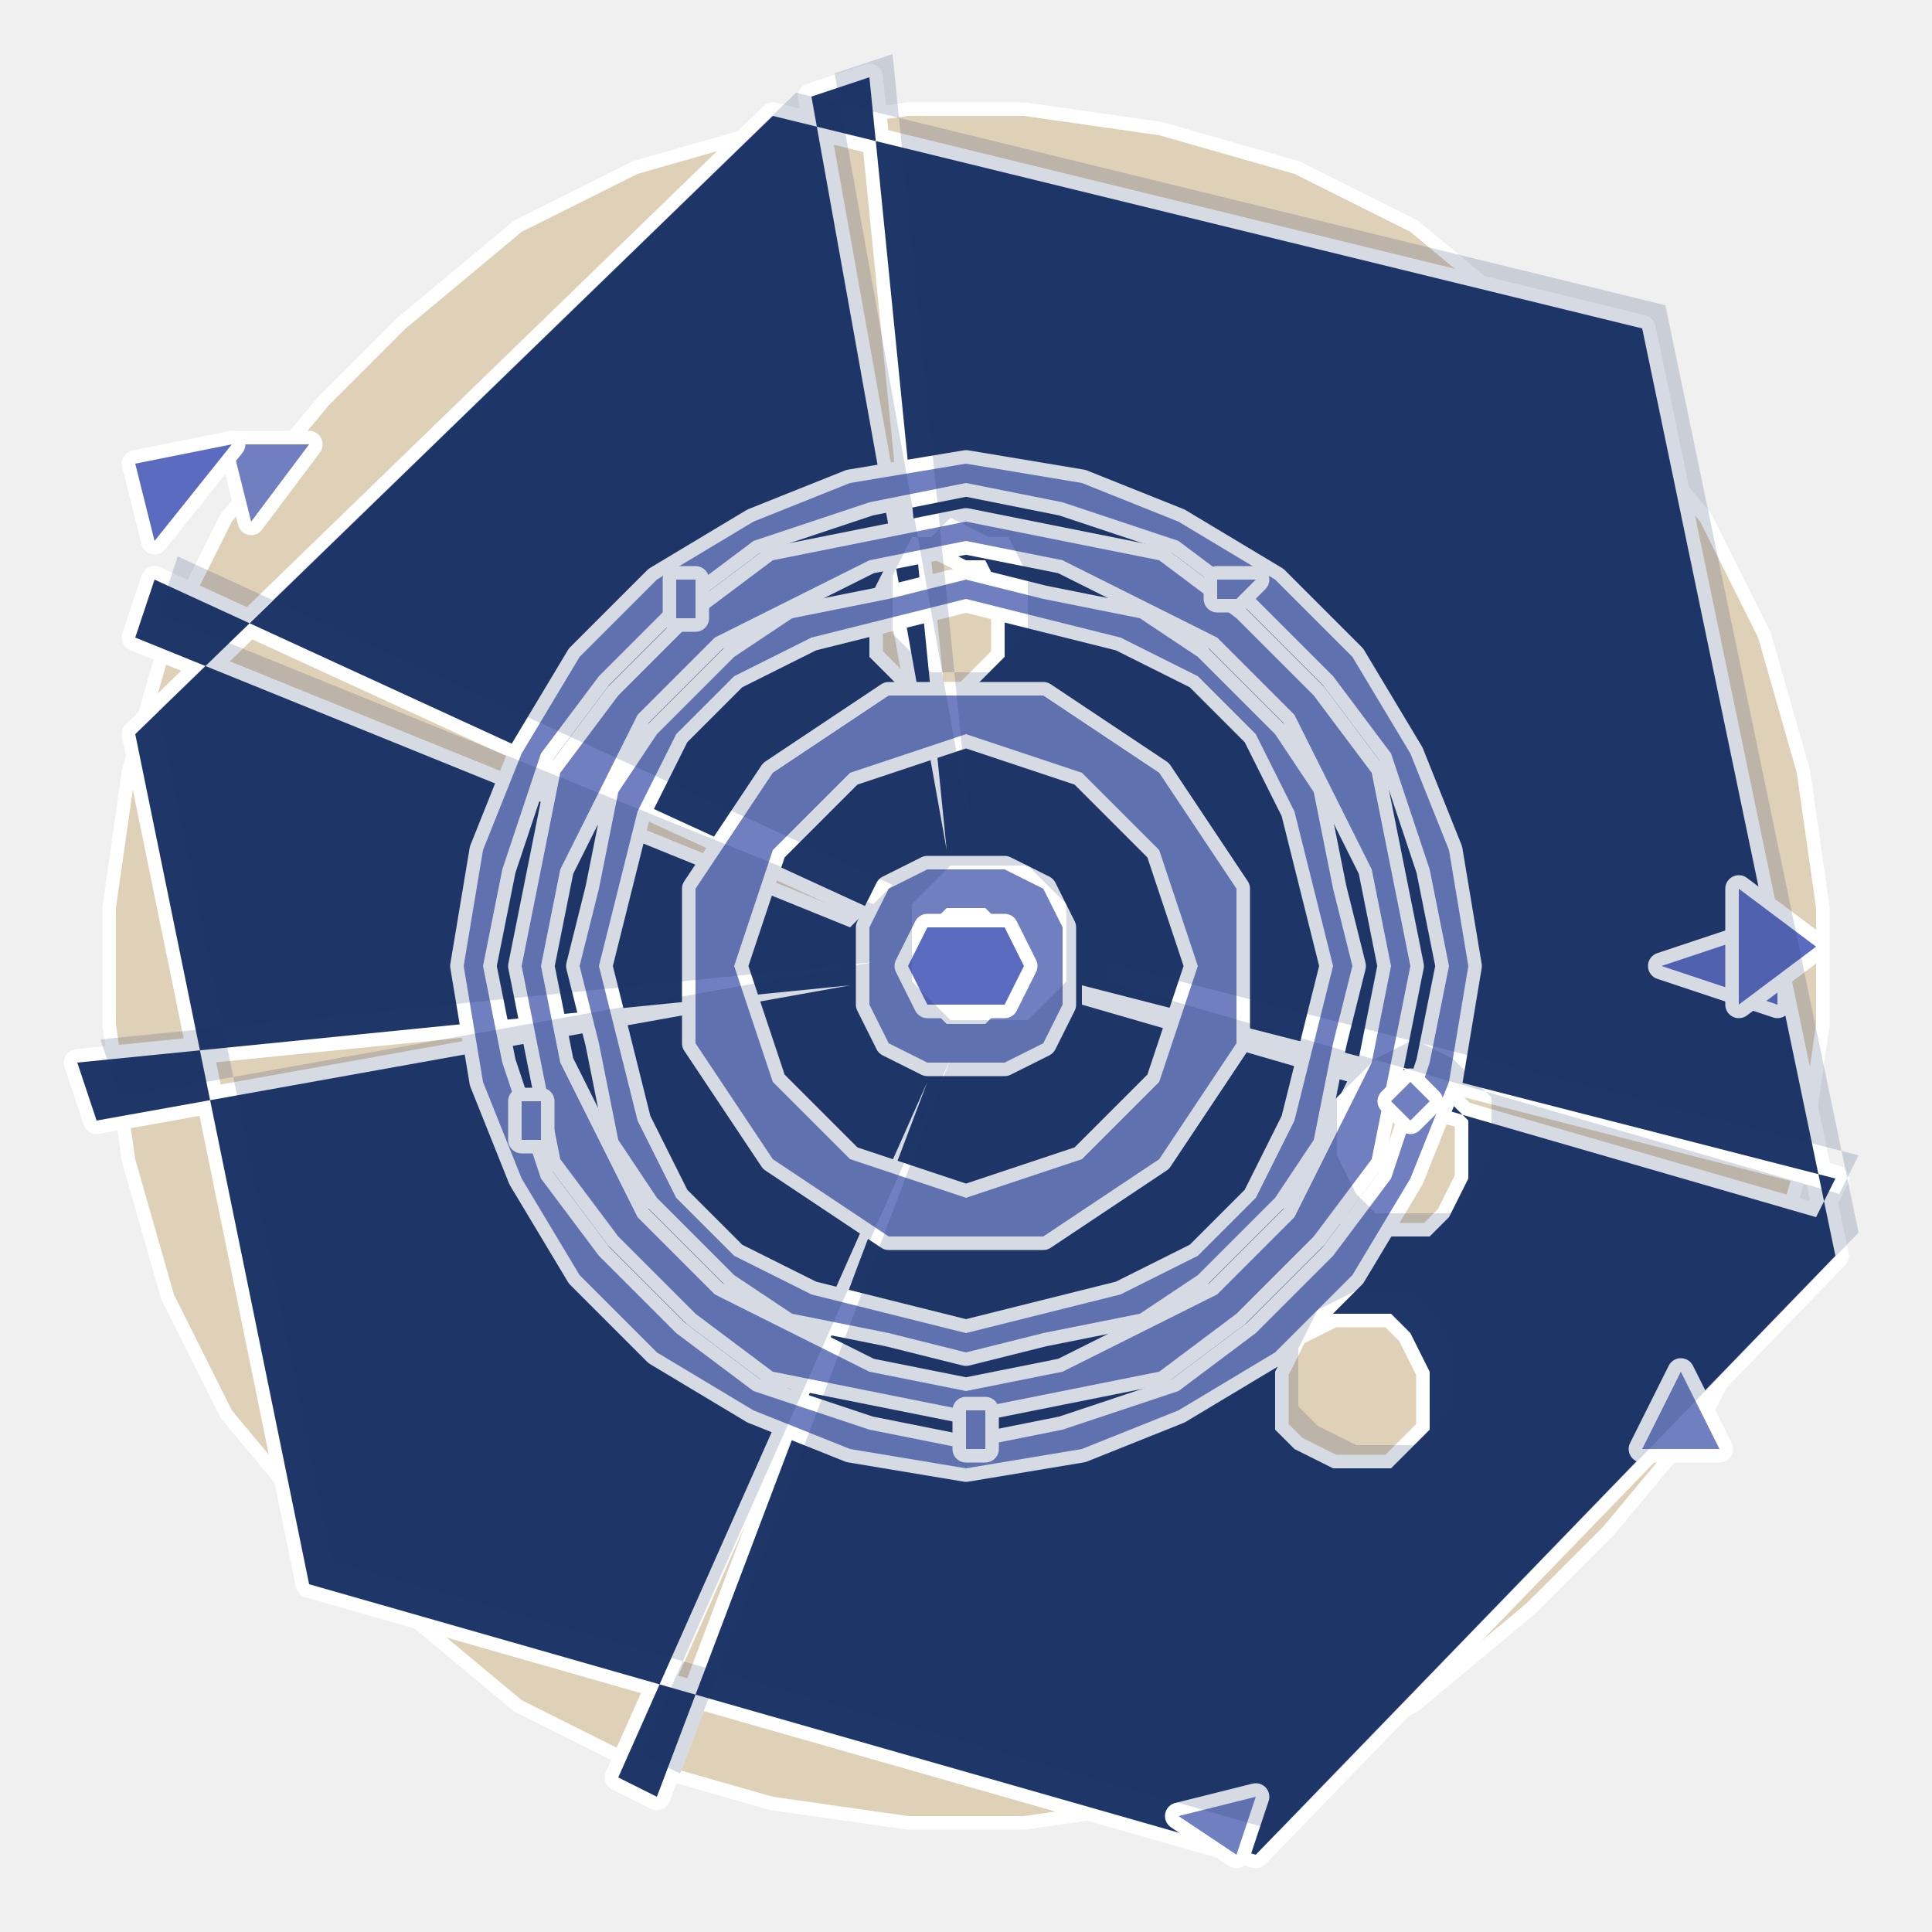
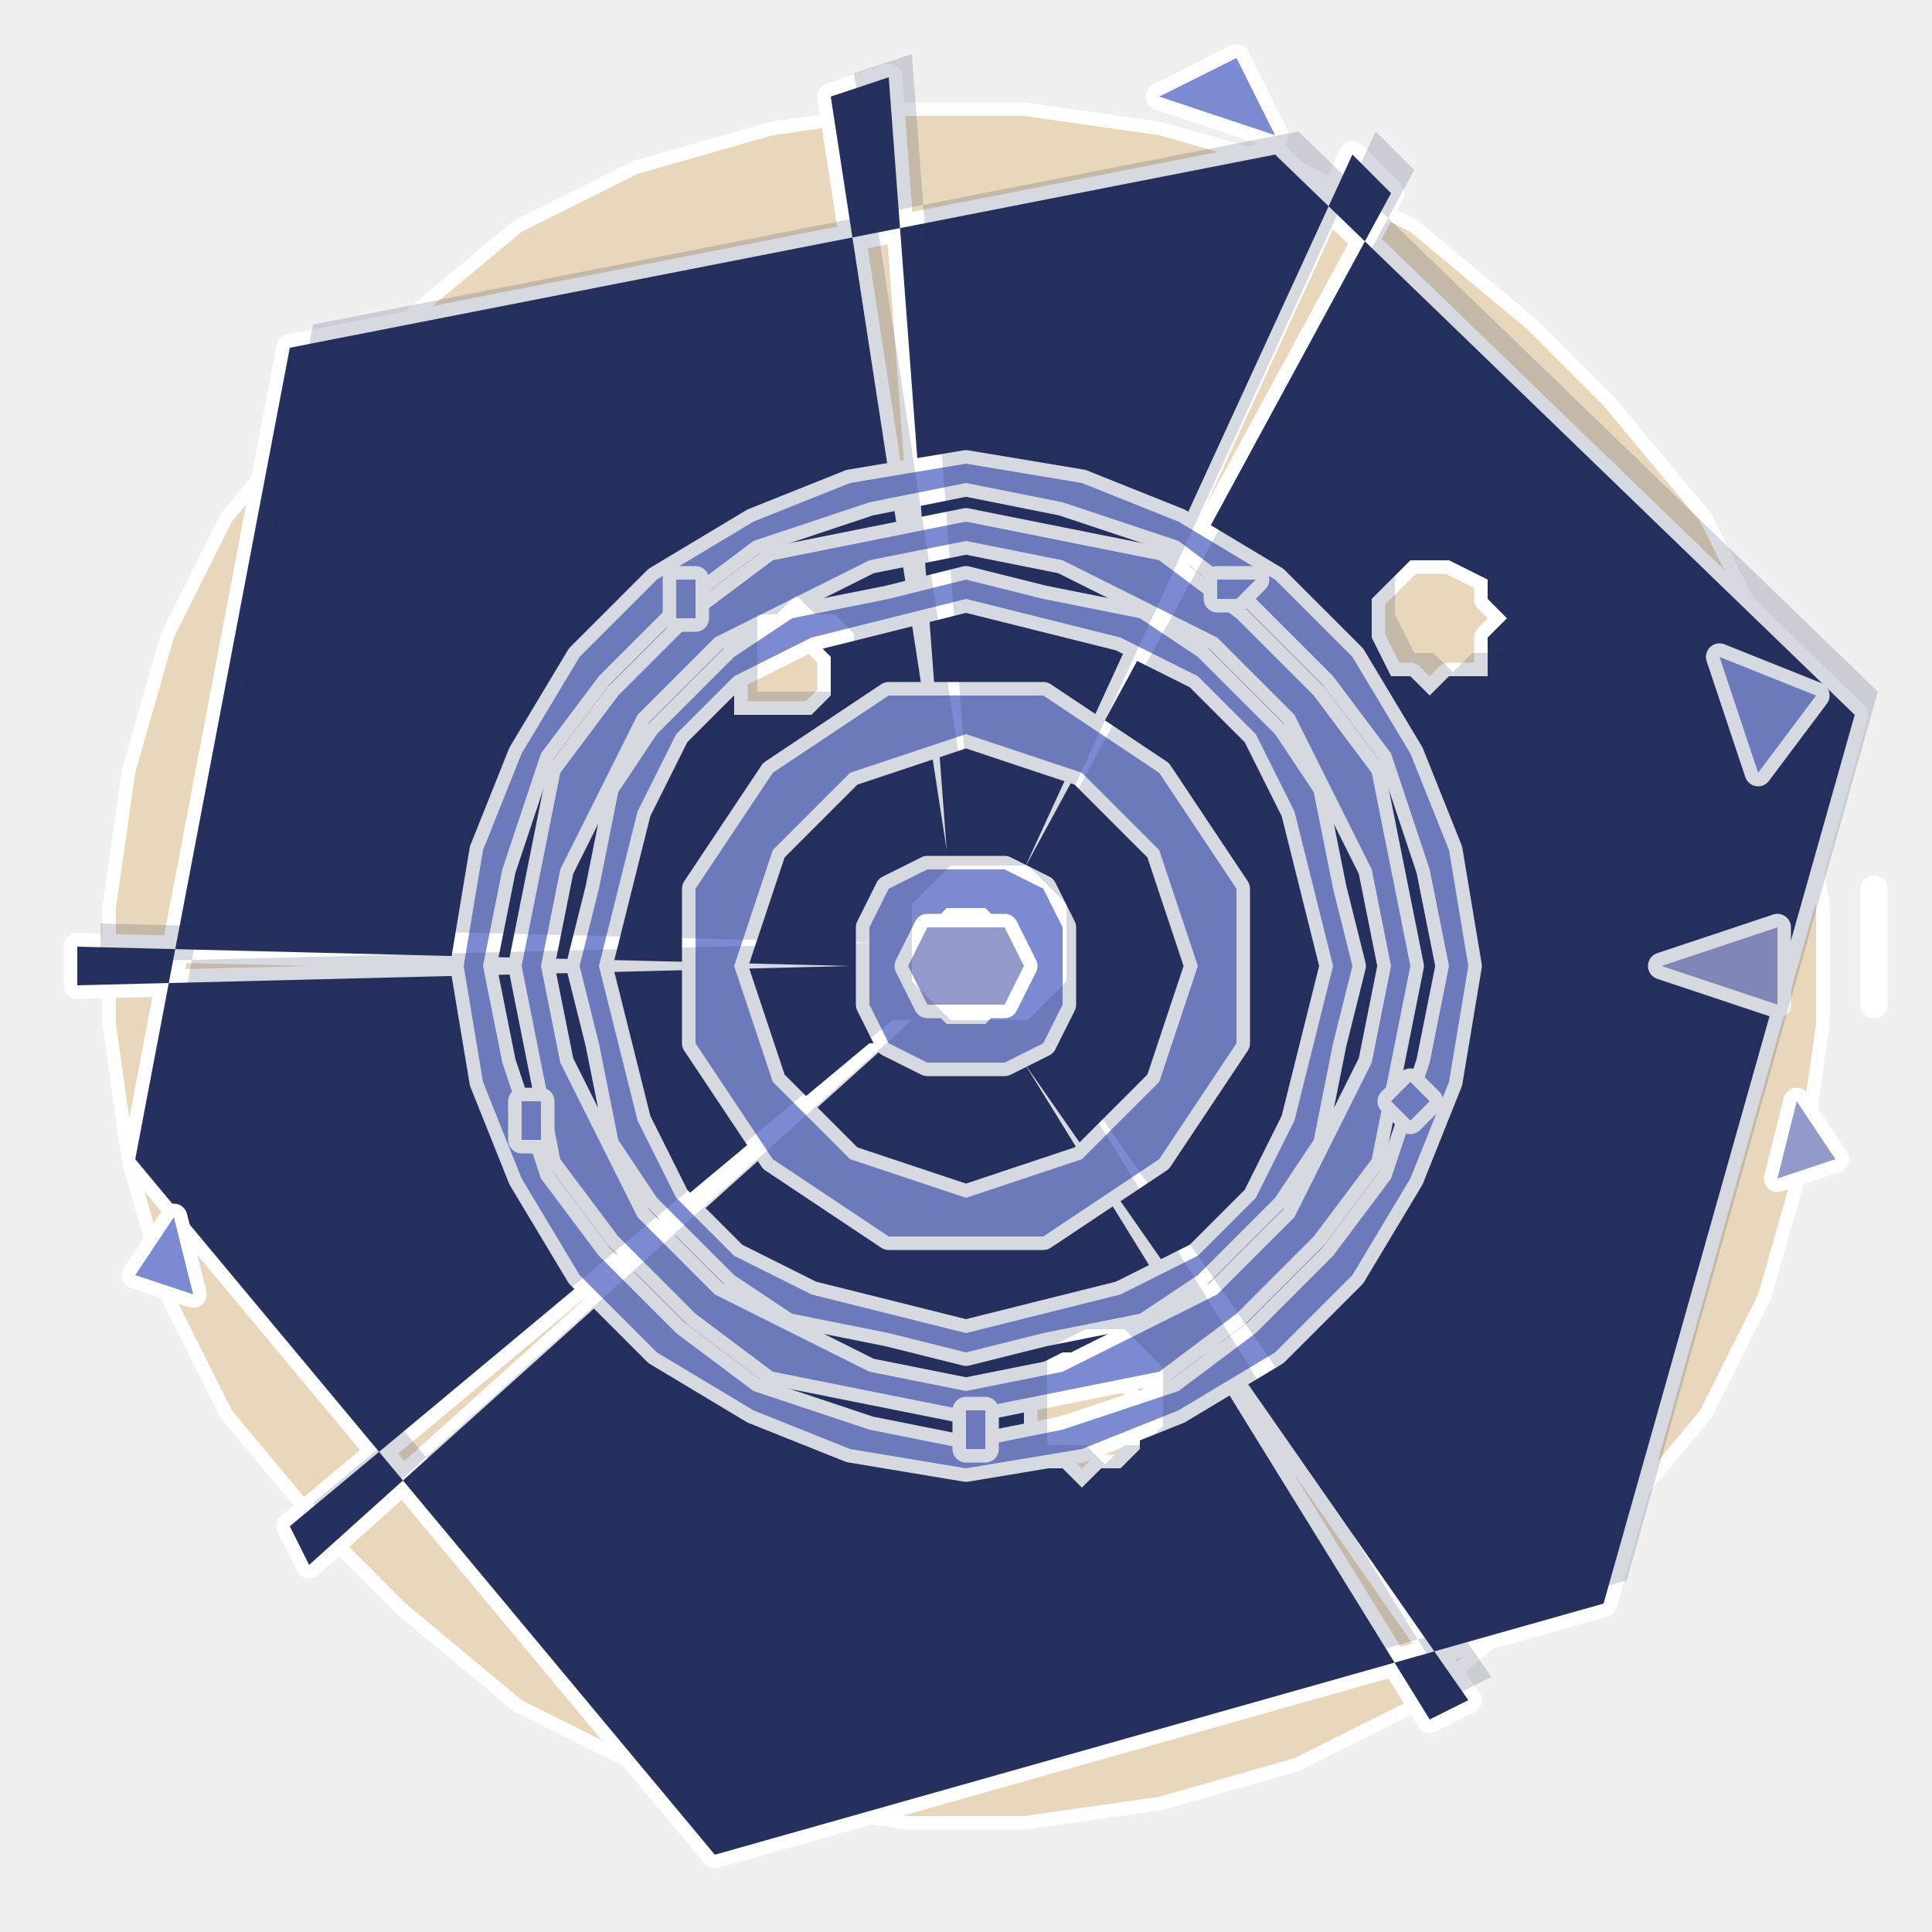
<svg xmlns="http://www.w3.org/2000/svg" viewBox="0 0 100 100" role="img" aria-label="@playform/ets-hook-dsh-edit-suggester - spike-star">
  <style>
		@media (prefers-reduced-motion: no-preference) {
			.ets-hook-dsh-edit-suggester-scene * { transform-box: view-box; transform-origin: 50% 50%; }
- 		.ets-hook-dsh-edit-suggester-counter { animation: ets-hook-dsh-edit-suggester-counter 21s linear -6s infinite; }
+ 		.ets-hook-dsh-edit-suggester-counter { animation: ets-hook-dsh-edit-suggester-counter 21s linear -2s infinite; }
		@keyframes ets-hook-dsh-edit-suggester-counter { to { transform: rotate(-360deg); } }
- 		.ets-hook-dsh-edit-suggester-breathe { animation: ets-hook-dsh-edit-suggester-breathe 5s ease-in-out -6s infinite; }
+ 		.ets-hook-dsh-edit-suggester-breathe { animation: ets-hook-dsh-edit-suggester-breathe 7s ease-in-out -2s infinite; }
		@keyframes ets-hook-dsh-edit-suggester-breathe { 50% { transform: scale(1.06); opacity: 0.85; } }
		.ets-hook-dsh-edit-suggester-fire { animation: ets-hook-dsh-edit-suggester-fire 3.1s ease-in-out infinite; }
		@keyframes ets-hook-dsh-edit-suggester-fire { 0%, 100% { opacity: 0.35; } 50% { opacity: 1; } }
- 		.ets-hook-dsh-edit-suggester-twinkle { animation: ets-hook-dsh-edit-suggester-twinkle 10s ease-in-out -6s infinite; }
+ 		.ets-hook-dsh-edit-suggester-twinkle { animation: ets-hook-dsh-edit-suggester-twinkle 7s ease-in-out -2s infinite; }
		@keyframes ets-hook-dsh-edit-suggester-twinkle { 0%, 100% { transform: scale(0.94); opacity: 0.4; } 50% { transform: scale(1.06); opacity: 1; } }
- 		.ets-hook-dsh-edit-suggester-trace { animation: ets-hook-dsh-edit-suggester-trace 4s ease-in-out -6s infinite; }
+ 		.ets-hook-dsh-edit-suggester-trace { animation: ets-hook-dsh-edit-suggester-trace 5s ease-in-out -2s infinite; }
		@keyframes ets-hook-dsh-edit-suggester-trace { 0%, 100% { transform: translate(0, 0); opacity: 1; } 50% { transform: translate(1.4px, -1.4px); opacity: 0.35; } }
		}
	</style>
  <defs>
    <path id="ets-hook-dsh-edit-suggester-0" d="M91,67 L88,73 L83,79 L79,83 L73,88 L67,91 L60,93 L53,94 L47,94 L40,93 L33,91 L27,88 L21,83 L17,79 L12,73 L9,67 L7,60 L6,53 L6,47 L7,40 L9,33 L12,27 L17,21 L21,17 L27,12 L33,9 L40,7 L47,6 L53,6 L60,7 L67,9 L73,12 L79,17 L83,21 L88,27 L91,33 L93,40 L94,47 L94,53 L93,60 Z" />
-     <path id="ets-hook-dsh-edit-suggester-1" d="M20,40 L19,42 L17,42 L16,42 L15,40 L16,38 L17,38 L19,38 Z" />
-     <path id="ets-hook-dsh-edit-suggester-2" d="M83,35 L82,37 L81,37 L79,37 L78,35 L79,33 L81,33 L82,33 Z" />
-     <path id="ets-hook-dsh-edit-suggester-3" d="M27,73 L26,74 L25,75 L23,74 L22,73 L23,71 L25,70 L26,71 Z" />
-     <path id="ets-hook-dsh-edit-suggester-4" d="M95,65 L65,96 L16,82 L7,38 L40,6 L85,17 Z M56,51 L95,61 L94,63 L56,52 Z M52,32 L52,34 L51,35 L50,36 L48,36 L47,36 L46,35 L45,34 L45,32 L45,31 L46,29 L47,29 L48,28 L50,29 L51,29 L52,31 Z M48,56 L34,93 L32,92 L48,56 Z M44,51 L5,58 L4,55 L44,51 Z M76,60 L76,61 L75,63 L74,64 L72,64 L70,64 L69,63 L68,61 L68,60 L68,58 L69,57 L70,56 L72,55 L74,56 L75,57 L76,58 Z M44,48 L7,33 L8,30 L45,47 Z M49,44 L42,5 L45,4 L49,44 Z M74,72 L74,74 L73,75 L72,76 L70,76 L69,76 L67,75 L66,74 L66,72 L66,71 L67,69 L69,68 L70,68 L72,68 L73,69 L74,71 Z M54,50 L54,52 L53,53 L52,54 L50,54 L48,54 L47,53 L46,52 L46,50 L46,48 L47,47 L48,46 L50,46 L52,46 L53,47 L54,48 Z" />
+     <path id="ets-hook-dsh-edit-suggester-1" d="M22,34 L22,36 L20,36 L18,36 L18,34 L18,32 L20,32 L22,32 Z" />
+     <path id="ets-hook-dsh-edit-suggester-2" d="M83,64 L83,66 L81,67 L79,66 L78,64 L79,63 L81,62 L83,63 Z" />
+     <path id="ets-hook-dsh-edit-suggester-3" d="M48,84 L48,85 L46,86 L44,85 L43,84 L44,82 L46,81 L48,82 Z" />
+     <path id="ets-hook-dsh-edit-suggester-4" d="M83,83 L37,96 L7,60 L15,18 L66,8 L96,37 Z M53,55 L76,88 L74,89 L53,55 Z M43,35 L43,36 L42,37 L41,37 L40,37 L39,37 L38,37 L38,36 L38,35 L38,34 L38,33 L39,33 L40,32 L41,33 L42,33 L43,34 Z M46,54 L16,81 L15,79 L45,54 Z M44,50 L4,51 L4,49 L44,50 Z M59,73 L59,75 L58,76 L57,76 L56,77 L55,76 L53,76 L53,75 L53,73 L53,72 L53,71 L55,70 L56,70 L57,70 L58,71 L59,72 Z M49,44 L43,5 L46,4 L49,44 Z M53,45 L70,8 L72,10 L53,45 Z M78,32 L77,33 L77,35 L75,35 L74,36 L73,35 L72,35 L71,33 L71,32 L71,31 L72,30 L73,29 L74,29 L75,29 L77,30 L77,31 Z M54,50 L54,52 L53,53 L52,54 L50,54 L48,54 L47,53 L46,52 L46,50 L46,48 L47,47 L48,46 L50,46 L52,46 L53,47 L54,48 Z" />
    <path id="ets-hook-dsh-edit-suggester-5" d="M64,50 L64,54 L62,57 L60,60 L57,62 L54,64 L50,64 L46,64 L43,62 L40,60 L38,57 L36,54 L36,50 L36,46 L38,43 L40,40 L43,38 L46,36 L50,36 L54,36 L57,38 L60,40 L62,43 L64,46 Z M62,50 L61,53 L60,56 L58,58 L56,60 L53,61 L50,62 L47,61 L44,60 L42,58 L40,56 L39,53 L38,50 L39,47 L40,44 L42,42 L44,40 L47,39 L50,38 L53,39 L56,40 L58,42 L60,44 L61,47 Z" />
    <path id="ets-hook-dsh-edit-suggester-6" d="M55,50 L55,52 L54,54 L52,55 L50,55 L48,55 L46,54 L45,52 L45,50 L45,48 L46,46 L48,45 L50,45 L52,45 L54,46 L55,48 Z M53,50 L53,51 L52,52 L51,53 L50,53 L49,53 L48,52 L47,51 L47,50 L47,49 L48,48 L49,47 L50,47 L51,47 L52,48 L53,49 Z" />
    <path id="ets-hook-dsh-edit-suggester-7" d="M92,48 L86,50 L92,52 Z" />
    <path id="ets-hook-dsh-edit-suggester-8" d="M70,50 L69,54 L68,59 L66,62 L62,66 L59,68 L54,69 L50,70 L46,69 L41,68 L38,66 L34,62 L32,59 L31,54 L30,50 L31,46 L32,41 L34,38 L38,34 L41,32 L46,31 L50,30 L54,31 L59,32 L62,34 L66,38 L68,41 L69,46 Z M69,50 L68,54 L67,58 L65,62 L62,65 L58,67 L54,68 L50,69 L46,68 L42,67 L38,65 L35,62 L33,58 L32,54 L31,50 L32,46 L33,42 L35,38 L38,35 L42,33 L46,32 L50,31 L54,32 L58,33 L62,35 L65,38 L67,42 L68,46 Z" />
    <path id="ets-hook-dsh-edit-suggester-9" d="M73,50 L72,55 L71,60 L68,64 L64,68 L60,71 L55,72 L50,73 L45,72 L40,71 L36,68 L32,64 L29,60 L28,55 L27,50 L28,45 L29,40 L32,36 L36,32 L40,29 L45,28 L50,27 L55,28 L60,29 L64,32 L68,36 L71,40 L72,45 Z M72,50 L71,55 L69,59 L67,63 L63,67 L59,69 L55,71 L50,72 L45,71 L41,69 L37,67 L33,63 L31,59 L29,55 L28,50 L29,45 L31,41 L33,37 L37,33 L41,31 L45,29 L50,28 L55,29 L59,31 L63,33 L67,37 L69,41 L71,45 Z" />
    <path id="ets-hook-dsh-edit-suggester-10" d="M76,50 L75,56 L73,61 L70,66 L66,70 L61,73 L56,75 L50,76 L44,75 L39,73 L34,70 L30,66 L27,61 L25,56 L24,50 L25,44 L27,39 L30,34 L34,30 L39,27 L44,25 L50,24 L56,25 L61,27 L66,30 L70,34 L73,39 L75,44 Z M75,50 L74,55 L72,61 L69,65 L65,69 L61,72 L55,74 L50,75 L45,74 L39,72 L35,69 L31,65 L28,61 L26,55 L25,50 L26,45 L28,39 L31,35 L35,31 L39,28 L45,26 L50,25 L55,26 L61,28 L65,31 L69,35 L72,39 L74,45 Z" />
    <path id="ets-hook-dsh-edit-suggester-11" d="M74,57 L73,58 L73,58 L72,57 L73,56 L73,56 Z" />
    <path id="ets-hook-dsh-edit-suggester-12" d="M51,74 L51,75 L50,75 L50,74 L50,73 L51,73 Z" />
    <path id="ets-hook-dsh-edit-suggester-13" d="M28,58 L28,59 L27,59 L27,58 L27,57 L28,57 Z" />
    <path id="ets-hook-dsh-edit-suggester-14" d="M36,31 L36,32 L35,32 L35,31 L35,30 L36,30 Z" />
-     <path id="ets-hook-dsh-edit-suggester-15" d="M13,27 L12,23 L16,23 Z" />
+     <path id="ets-hook-dsh-edit-suggester-15" d="M10,67 L7,66 L9,63 Z" />
    <path id="ets-hook-dsh-edit-suggester-16" d="M65,30 L64,31 L63,31 L63,30 L63,30 L64,30 Z" />
-     <path id="ets-hook-dsh-edit-suggester-17" d="M90,46 L94,49 L90,52 Z" />
-     <path id="ets-hook-dsh-edit-suggester-18" d="M65,93 L64,96 L61,94 Z" />
-     <path id="ets-hook-dsh-edit-suggester-19" d="M8,28 L7,24 L12,23 Z" />
-     <path id="ets-hook-dsh-edit-suggester-20" d="M87,71 L89,75 L85,75 Z" />
+     <path id="ets-hook-dsh-edit-suggester-17" d="M97,46 L97,49 L97,52 Z" />
+     <path id="ets-hook-dsh-edit-suggester-18" d="M60,5 L64,3 L66,7 Z" />
+     <path id="ets-hook-dsh-edit-suggester-19" d="M93,57 L95,60 L92,61 Z" />
+     <path id="ets-hook-dsh-edit-suggester-20" d="M89,34 L94,36 L91,40 Z" />
    <path id="ets-hook-dsh-edit-suggester-21" d="M53,50 L52,52 L51,52 L49,52 L48,52 L47,50 L48,48 L49,48 L51,48 L52,48 Z" />
  </defs>
  <g class="ets-hook-dsh-edit-suggester-scene">
-     <g fill="#DFD0B8" fill-opacity="1" fill-rule="evenodd" stroke="#ffffff" stroke-width="1.4" stroke-linejoin="round" paint-order="stroke fill">
+     <g fill="#E8D7BA" fill-opacity="1" fill-rule="evenodd" stroke="#ffffff" stroke-width="1.4" stroke-linejoin="round" paint-order="stroke fill">
      <use class="ets-hook-dsh-edit-suggester-breathe" href="#ets-hook-dsh-edit-suggester-0" />
    </g>
-     <g fill="#6F7FC0" fill-opacity="1" fill-rule="evenodd" stroke="#ffffff" stroke-width="1.4" stroke-linejoin="round" paint-order="stroke fill">
-       <use class="ets-hook-dsh-edit-suggester-fire" style="animation-delay:-6.00s" href="#ets-hook-dsh-edit-suggester-1" />
-       <use class="ets-hook-dsh-edit-suggester-fire" style="animation-delay:-6.18s" href="#ets-hook-dsh-edit-suggester-2" />
-       <use class="ets-hook-dsh-edit-suggester-fire" style="animation-delay:-6.36s" href="#ets-hook-dsh-edit-suggester-3" />
+     <g fill="#7C8AD1" fill-opacity="1" fill-rule="evenodd" stroke="#ffffff" stroke-width="1.4" stroke-linejoin="round" paint-order="stroke fill">
+       <use class="ets-hook-dsh-edit-suggester-fire" style="animation-delay:-2.00s" href="#ets-hook-dsh-edit-suggester-1" />
+       <use class="ets-hook-dsh-edit-suggester-fire" style="animation-delay:-2.18s" href="#ets-hook-dsh-edit-suggester-2" />
+       <use class="ets-hook-dsh-edit-suggester-fire" style="animation-delay:-2.36s" href="#ets-hook-dsh-edit-suggester-3" />
    </g>
-     <g fill="#1E3768" fill-opacity="1" fill-rule="evenodd" stroke="#ffffff" stroke-width="1.4" stroke-linejoin="round" paint-order="stroke fill">
+     <g fill="#26305E" fill-opacity="1" fill-rule="evenodd" stroke="#ffffff" stroke-width="1.4" stroke-linejoin="round" paint-order="stroke fill">
      <use href="#ets-hook-dsh-edit-suggester-4" />
    </g>
-     <g fill="#6F7FC0" fill-opacity="1" fill-rule="evenodd" stroke="#ffffff" stroke-width="1.4" stroke-linejoin="round" paint-order="stroke fill">
+     <g fill="#7C8AD1" fill-opacity="1" fill-rule="evenodd" stroke="#ffffff" stroke-width="1.4" stroke-linejoin="round" paint-order="stroke fill">
      <use class="ets-hook-dsh-edit-suggester-breathe" href="#ets-hook-dsh-edit-suggester-5" />
      <use class="ets-hook-dsh-edit-suggester-breathe" href="#ets-hook-dsh-edit-suggester-6" />
    </g>
-     <g fill="#5B6BC0" fill-opacity="1" fill-rule="evenodd" stroke="#ffffff" stroke-width="1.4" stroke-linejoin="round" paint-order="stroke fill">
-       <use class="ets-hook-dsh-edit-suggester-fire" style="animation-delay:-6.54s" href="#ets-hook-dsh-edit-suggester-7" />
+     <g fill="#9499CB" fill-opacity="1" fill-rule="evenodd" stroke="#ffffff" stroke-width="1.4" stroke-linejoin="round" paint-order="stroke fill">
+       <use class="ets-hook-dsh-edit-suggester-fire" style="animation-delay:-2.54s" href="#ets-hook-dsh-edit-suggester-7" />
    </g>
-     <g fill="#6F7FC0" fill-opacity="1" fill-rule="evenodd" stroke="#ffffff" stroke-width="1.4" stroke-linejoin="round" paint-order="stroke fill">
+     <g fill="#7C8AD1" fill-opacity="1" fill-rule="evenodd" stroke="#ffffff" stroke-width="1.4" stroke-linejoin="round" paint-order="stroke fill">
      <use class="ets-hook-dsh-edit-suggester-breathe" href="#ets-hook-dsh-edit-suggester-8" />
      <use class="ets-hook-dsh-edit-suggester-breathe" href="#ets-hook-dsh-edit-suggester-9" />
      <use class="ets-hook-dsh-edit-suggester-breathe" href="#ets-hook-dsh-edit-suggester-10" />
      <use class="ets-hook-dsh-edit-suggester-counter" href="#ets-hook-dsh-edit-suggester-11" />
      <use class="ets-hook-dsh-edit-suggester-counter" href="#ets-hook-dsh-edit-suggester-12" />
      <use class="ets-hook-dsh-edit-suggester-counter" href="#ets-hook-dsh-edit-suggester-13" />
      <use class="ets-hook-dsh-edit-suggester-counter" href="#ets-hook-dsh-edit-suggester-14" />
      <use class="ets-hook-dsh-edit-suggester-twinkle" href="#ets-hook-dsh-edit-suggester-15" />
      <use class="ets-hook-dsh-edit-suggester-counter" href="#ets-hook-dsh-edit-suggester-16" />
    </g>
-     <g fill="#5B6BC0" fill-opacity="1" fill-rule="evenodd" stroke="#ffffff" stroke-width="1.4" stroke-linejoin="round" paint-order="stroke fill">
+     <g fill="#9499CB" fill-opacity="1" fill-rule="evenodd" stroke="#ffffff" stroke-width="1.4" stroke-linejoin="round" paint-order="stroke fill">
      <use class="ets-hook-dsh-edit-suggester-twinkle" href="#ets-hook-dsh-edit-suggester-17" />
    </g>
-     <g fill="#6F7FC0" fill-opacity="1" fill-rule="evenodd" stroke="#ffffff" stroke-width="1.4" stroke-linejoin="round" paint-order="stroke fill">
+     <g fill="#7C8AD1" fill-opacity="1" fill-rule="evenodd" stroke="#ffffff" stroke-width="1.4" stroke-linejoin="round" paint-order="stroke fill">
      <use class="ets-hook-dsh-edit-suggester-twinkle" href="#ets-hook-dsh-edit-suggester-18" />
    </g>
-     <g fill="#5B6BC0" fill-opacity="1" fill-rule="evenodd" stroke="#ffffff" stroke-width="1.4" stroke-linejoin="round" paint-order="stroke fill">
+     <g fill="#9499CB" fill-opacity="1" fill-rule="evenodd" stroke="#ffffff" stroke-width="1.4" stroke-linejoin="round" paint-order="stroke fill">
      <use class="ets-hook-dsh-edit-suggester-twinkle" href="#ets-hook-dsh-edit-suggester-19" />
    </g>
-     <g fill="#6F7FC0" fill-opacity="1" fill-rule="evenodd" stroke="#ffffff" stroke-width="1.4" stroke-linejoin="round" paint-order="stroke fill">
+     <g fill="#7C8AD1" fill-opacity="1" fill-rule="evenodd" stroke="#ffffff" stroke-width="1.4" stroke-linejoin="round" paint-order="stroke fill">
      <use class="ets-hook-dsh-edit-suggester-twinkle" href="#ets-hook-dsh-edit-suggester-20" />
    </g>
-     <g fill="#5B6BC0" fill-opacity="1" fill-rule="evenodd" stroke="#ffffff" stroke-width="1.4" stroke-linejoin="round" paint-order="stroke fill">
+     <g fill="#9499CB" fill-opacity="1" fill-rule="evenodd" stroke="#ffffff" stroke-width="1.4" stroke-linejoin="round" paint-order="stroke fill">
      <use class="ets-hook-dsh-edit-suggester-breathe" href="#ets-hook-dsh-edit-suggester-21" />
    </g>
-     <g class="ets-hook-dsh-edit-suggester-trace" fill="#1E3768" fill-opacity="0.18" fill-rule="evenodd" stroke="none">
+     <g class="ets-hook-dsh-edit-suggester-trace" fill="#26305E" fill-opacity="0.18" fill-rule="evenodd" stroke="none">
      <g transform="translate(1.2,-1.2)">
        <use href="#ets-hook-dsh-edit-suggester-4" />
      </g>
    </g>
  </g>
</svg>
